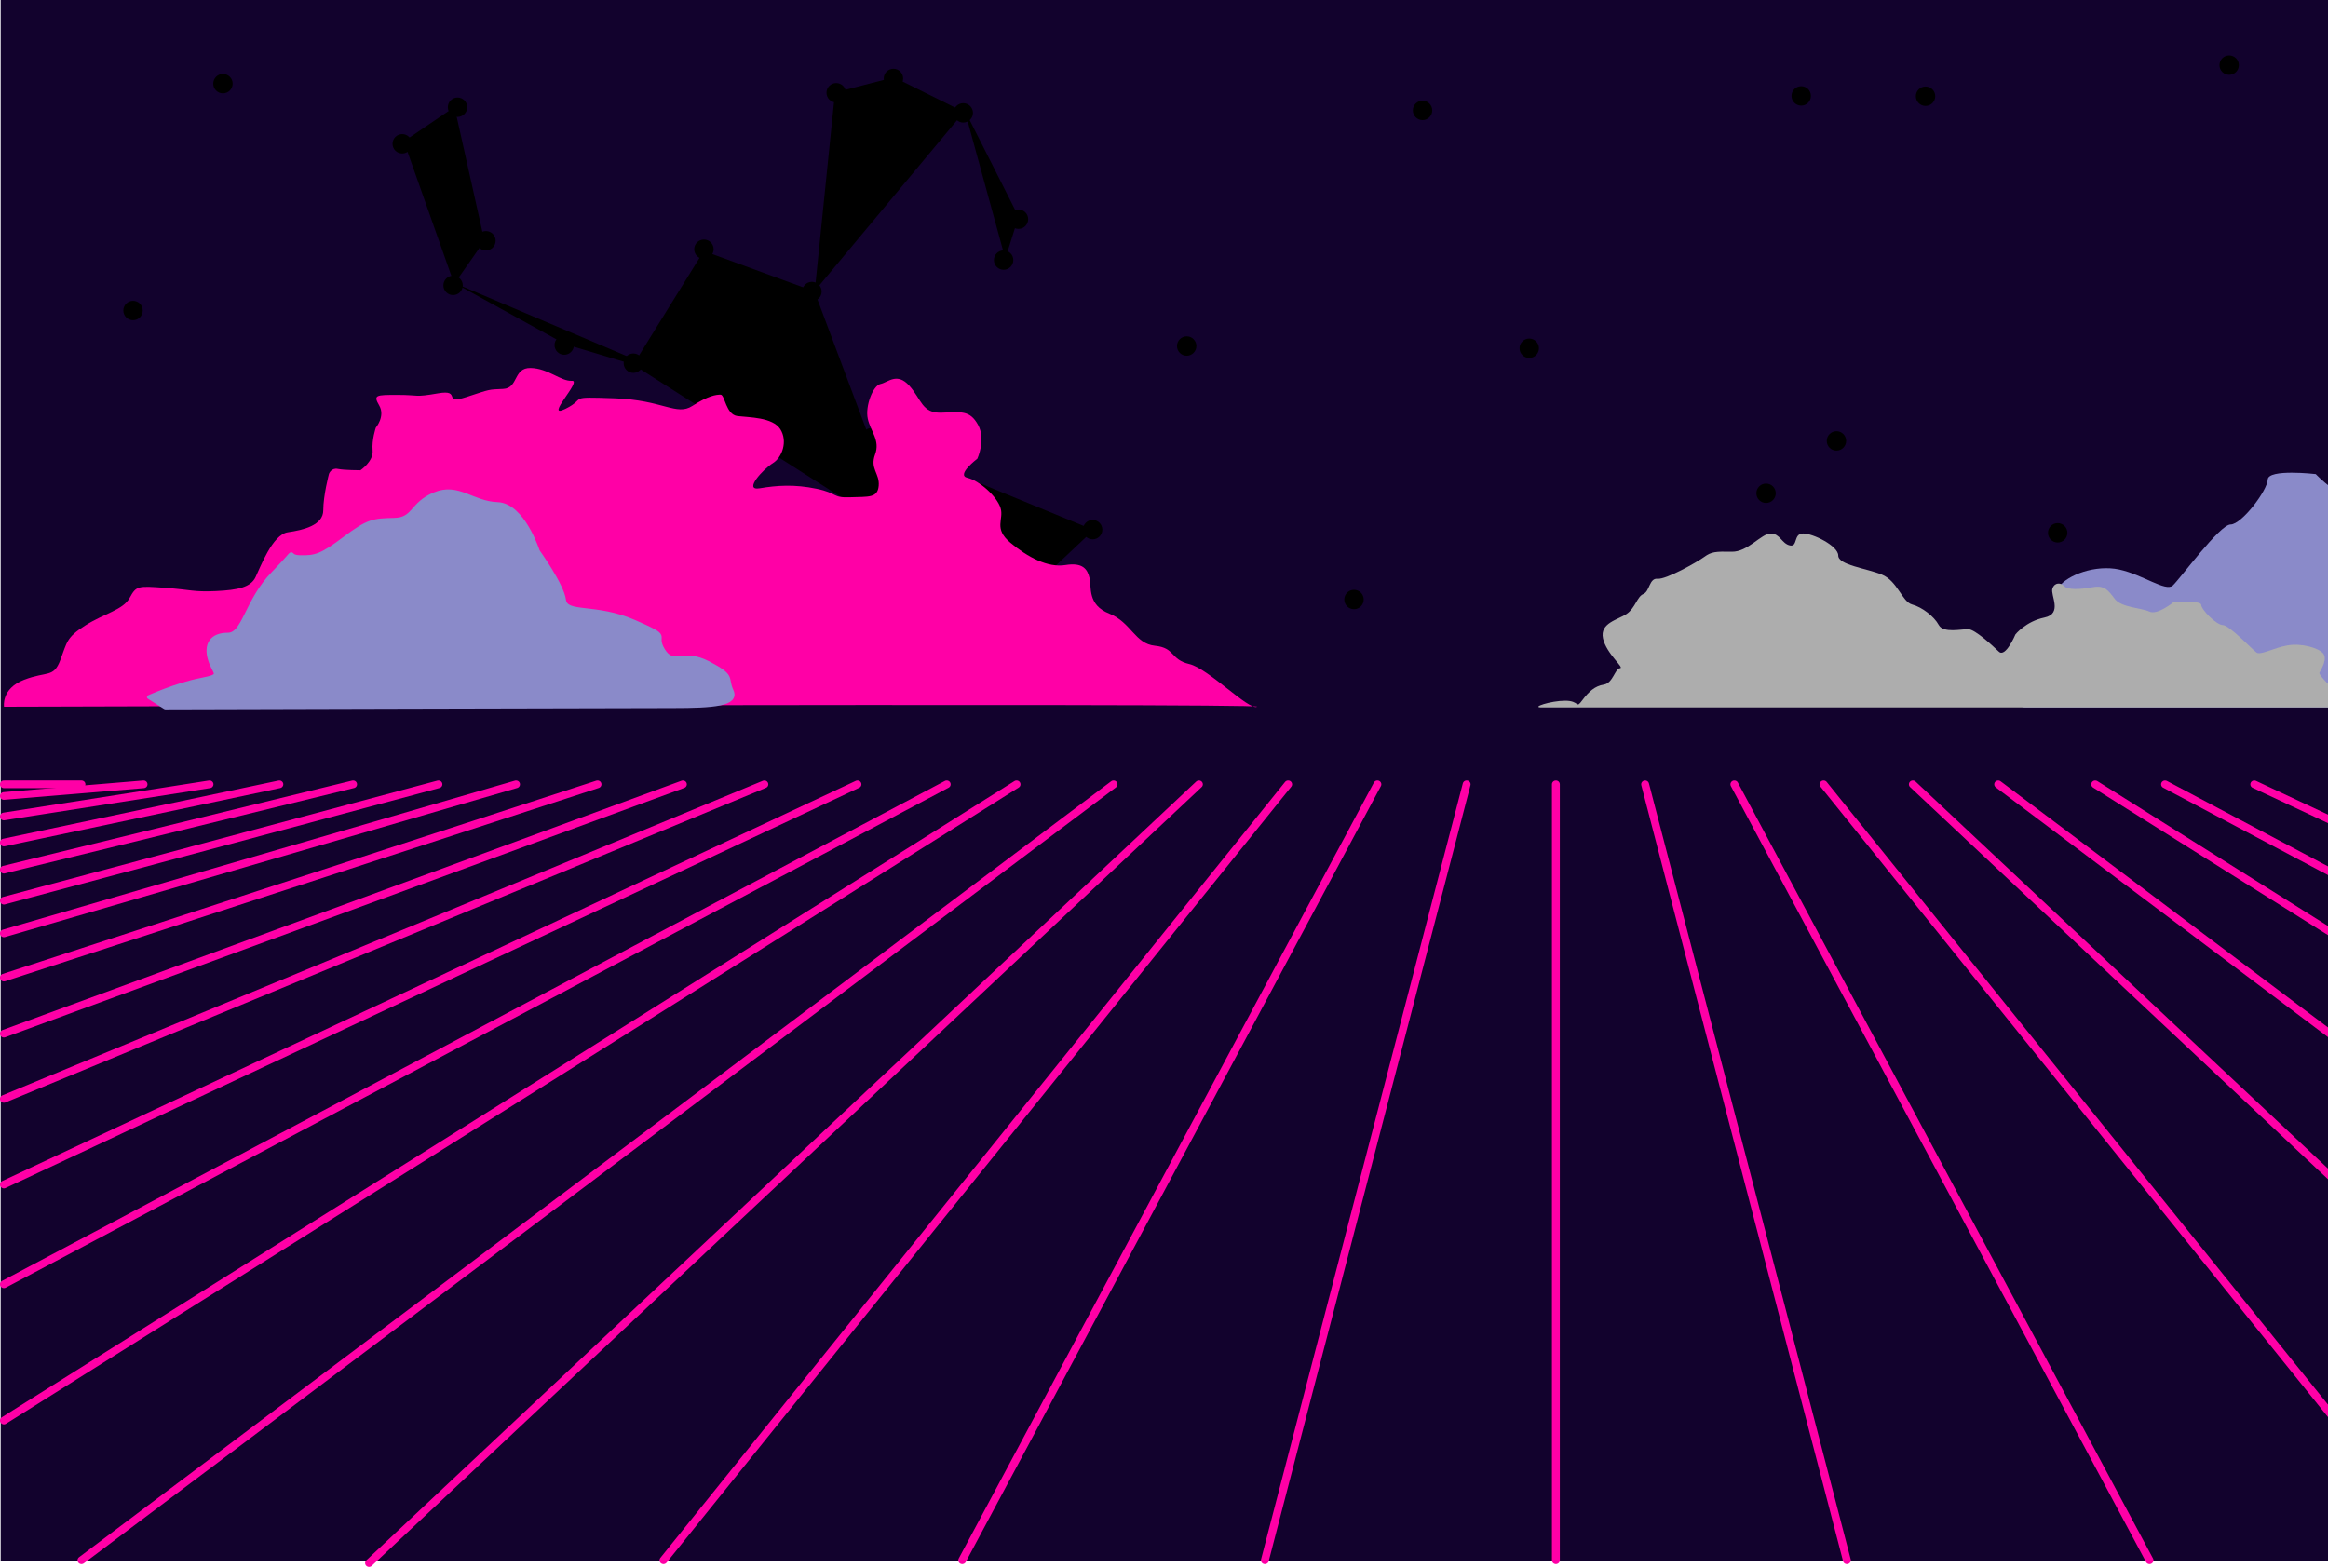
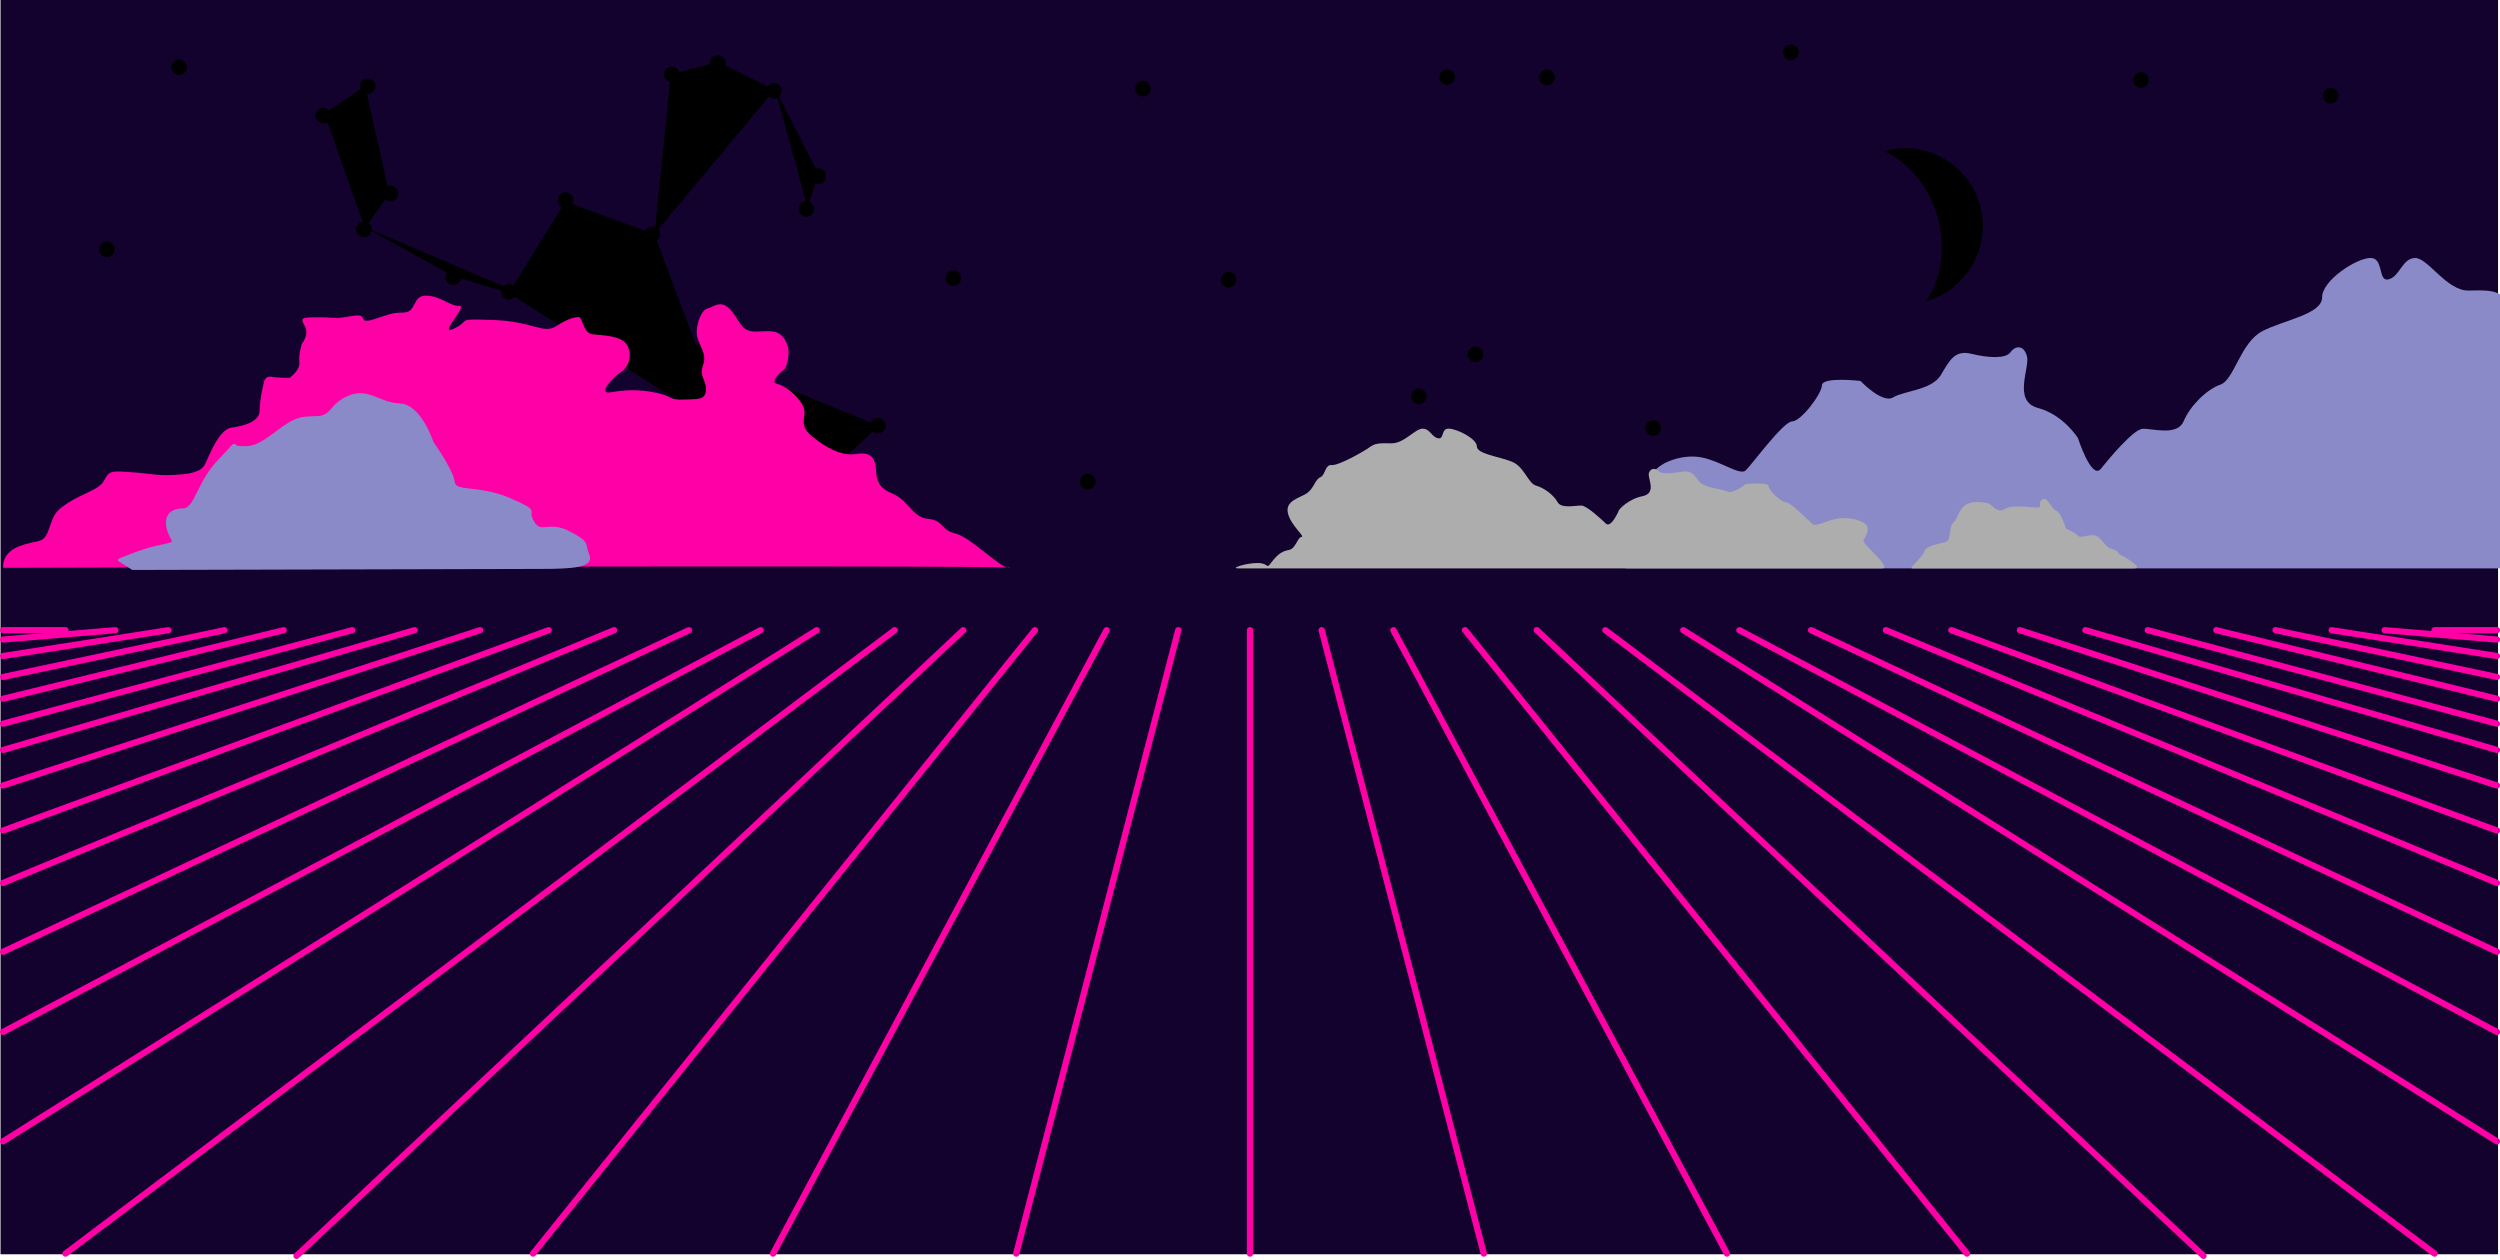
- <svg xmlns="http://www.w3.org/2000/svg" class="hero hero--clouds" width="100%" height="100%" viewBox="0 0 600 404" version="1.1" xml:space="preserve" style="fill-rule:evenodd;clip-rule:evenodd;stroke-linecap:round;stroke-linejoin:round;stroke-miterlimit:1.5;">
+ <svg xmlns="http://www.w3.org/2000/svg" class="hero hero--homepage" width="100%" height="100%" viewBox="0 0 802 404" version="1.1" xml:space="preserve" style="fill-rule:evenodd;clip-rule:evenodd;stroke-linecap:round;stroke-linejoin:round;stroke-miterlimit:1.5;">
  <g transform="matrix(1,0,0,1,1,2.16087)">
    <rect x="-0.829" y="-2.161" width="801.197" height="402.37" style="fill:rgb(18,2,45);" />
    <g id="veticals" class="floor-shine">
      <g transform="matrix(0.999999,-0.000112464,-0.00011259,0.97537,6.20178,10.4171)">
        <path d="M393.82,194.416L393.843,399.466" style="fill:none;stroke:rgb(255,0,166);stroke-width:2.03px;" />
      </g>
      <g transform="matrix(0.999999,-0.000112464,-0.00011259,0.97537,6.20178,10.4171)">
        <path d="M416.82,194.418C434.161,262.771 468.843,399.475 468.843,399.475" style="fill:none;stroke:rgb(255,0,166);stroke-width:2.03px;" />
      </g>
      <g transform="matrix(0.999999,-0.000112464,-0.00011259,0.97537,6.20178,10.4171)">
        <path d="M439.82,194.421L546.843,399.484" style="fill:none;stroke:rgb(255,0,166);stroke-width:2.03px;" />
      </g>
      <g transform="matrix(0.999999,-0.000112464,-0.00011259,0.97537,6.20178,10.4171)">
        <path d="M462.82,194.424L623.844,399.493" style="fill:none;stroke:rgb(255,0,166);stroke-width:2.03px;" />
      </g>
      <g transform="matrix(0.999999,-0.000112464,-0.00011259,0.97537,6.20178,10.4171)">
        <path d="M485.82,194.426L699.727,400.248" style="fill:none;stroke:rgb(255,0,166);stroke-width:2.03px;" />
      </g>
      <g transform="matrix(0.999999,-0.000112464,-0.00011259,0.97537,6.20178,10.4171)">
        <path d="M507.82,194.429L773.844,399.51" style="fill:none;stroke:rgb(255,0,166);stroke-width:2.03px;" />
      </g>
      <g transform="matrix(0.999999,-0.000112464,-0.00011259,0.97537,6.20178,10.4171)">
        <path d="M532.82,194.432L793.839,362.588" style="fill:none;stroke:rgb(255,0,166);stroke-width:2.03px;" />
      </g>
      <g transform="matrix(0.999999,-0.000112464,-0.00011259,0.97537,6.20178,10.4171)">
        <path d="M550.82,194.434L793.835,326.59" style="fill:none;stroke:rgb(255,0,166);stroke-width:2.03px;" />
      </g>
      <g transform="matrix(0.999999,-0.000112464,-0.00011259,0.97537,6.20178,10.4171)">
        <path d="M573.82,194.436L793.832,300.223" style="fill:none;stroke:rgb(255,0,166);stroke-width:2.03px;" />
      </g>
      <g transform="matrix(0.999999,-0.000112464,-0.00011259,0.97537,6.20178,10.4171)">
        <path d="M597.82,194.439L793.83,277.595" style="fill:none;stroke:rgb(255,0,166);stroke-width:2.03px;" />
      </g>
      <g transform="matrix(0.999999,-0.000112464,-0.00011259,0.97537,6.20178,10.4171)">
        <path d="M618.82,194.442L793.828,260.348" style="fill:none;stroke:rgb(255,0,166);stroke-width:2.03px;" />
      </g>
      <g transform="matrix(0.999999,-0.000112464,-0.00011259,0.97537,6.20178,10.4171)">
        <path d="M640.82,194.444L793.826,245.537" style="fill:none;stroke:rgb(255,0,166);stroke-width:2.03px;" />
      </g>
      <g transform="matrix(0.999999,-0.000112464,-0.00011259,0.97537,6.20178,10.4171)">
        <path d="M661.82,194.447L793.825,233.855" style="fill:none;stroke:rgb(255,0,166);stroke-width:2.03px;" />
      </g>
      <g transform="matrix(0.999999,-0.000112464,-0.00011259,0.97537,6.20178,10.4171)">
        <path d="M681.82,194.449L793.824,225.219" style="fill:none;stroke:rgb(255,0,166);stroke-width:2.03px;" />
      </g>
      <g transform="matrix(0.999999,-0.000112464,-0.00011259,0.97537,6.20178,10.4171)">
        <path d="M703.82,194.451L793.823,217.017" style="fill:none;stroke:rgb(255,0,166);stroke-width:2.03px;" />
      </g>
      <g transform="matrix(0.999999,-0.000112464,-0.00011259,0.97537,6.20178,10.4171)">
        <path d="M722.82,194.454L793.822,209.847" style="fill:none;stroke:rgb(255,0,166);stroke-width:2.03px;" />
      </g>
      <g transform="matrix(0.999999,-0.000112464,-0.00011259,0.97537,6.20178,10.4171)">
        <path d="M740.821,194.456L793.821,202.96" style="fill:none;stroke:rgb(255,0,166);stroke-width:2.03px;" />
      </g>
      <g transform="matrix(0.999999,-0.000112464,-0.00011259,0.97537,6.20178,10.4171)">
        <path d="M757.821,194.458L793.821,197.538" style="fill:none;stroke:rgb(255,0,166);stroke-width:2.03px;" />
      </g>
      <g transform="matrix(0.999999,-0.000112464,-0.00011259,0.97537,6.20178,10.4171)">
        <path d="M773.821,194.46L793.821,194.462" style="fill:none;stroke:rgb(255,0,166);stroke-width:2.03px;" />
      </g>
      <g transform="matrix(-0.999999,-0.000112464,0.00011259,0.97537,793.798,10.4171)">
        <path d="M416.82,194.418C434.161,262.771 468.843,399.475 468.843,399.475" style="fill:none;stroke:rgb(255,0,166);stroke-width:2.03px;" />
      </g>
      <g transform="matrix(-0.999999,-0.000112464,0.00011259,0.97537,793.798,10.4171)">
        <path d="M439.82,194.421L546.843,399.484" style="fill:none;stroke:rgb(255,0,166);stroke-width:2.03px;" />
      </g>
      <g transform="matrix(-0.999999,-0.000112464,0.00011259,0.97537,793.798,10.4171)">
        <path d="M462.82,194.424L623.844,399.493" style="fill:none;stroke:rgb(255,0,166);stroke-width:2.03px;" />
      </g>
      <g transform="matrix(-0.999999,-0.000112464,0.00011259,0.97537,793.798,10.4171)">
        <path d="M485.82,194.426L699.727,400.248" style="fill:none;stroke:rgb(255,0,166);stroke-width:2.03px;" />
      </g>
      <g transform="matrix(-0.999999,-0.000112464,0.00011259,0.97537,793.798,10.4171)">
        <path d="M507.82,194.429L773.844,399.51" style="fill:none;stroke:rgb(255,0,166);stroke-width:2.03px;" />
      </g>
      <g transform="matrix(-0.999999,-0.000112464,0.00011259,0.97537,793.798,10.4171)">
        <path d="M532.82,194.432L793.839,362.588" style="fill:none;stroke:rgb(255,0,166);stroke-width:2.03px;" />
      </g>
      <g transform="matrix(-0.999999,-0.000112464,0.00011259,0.97537,793.798,10.4171)">
        <path d="M550.82,194.434L793.835,326.59" style="fill:none;stroke:rgb(255,0,166);stroke-width:2.03px;" />
      </g>
      <g transform="matrix(-0.999999,-0.000112464,0.00011259,0.97537,793.798,10.4171)">
        <path d="M573.82,194.436L793.832,300.223" style="fill:none;stroke:rgb(255,0,166);stroke-width:2.03px;" />
      </g>
      <g transform="matrix(-0.999999,-0.000112464,0.00011259,0.97537,793.798,10.4171)">
        <path d="M597.82,194.439L793.83,277.595" style="fill:none;stroke:rgb(255,0,166);stroke-width:2.03px;" />
      </g>
      <g transform="matrix(-0.999999,-0.000112464,0.00011259,0.97537,793.798,10.4171)">
        <path d="M618.82,194.442L793.828,260.348" style="fill:none;stroke:rgb(255,0,166);stroke-width:2.03px;" />
      </g>
      <g transform="matrix(-0.999999,-0.000112464,0.00011259,0.97537,793.798,10.4171)">
        <path d="M640.82,194.444L793.826,245.537" style="fill:none;stroke:rgb(255,0,166);stroke-width:2.03px;" />
      </g>
      <g transform="matrix(-0.999999,-0.000112464,0.00011259,0.97537,793.798,10.4171)">
        <path d="M661.82,194.447L793.825,233.855" style="fill:none;stroke:rgb(255,0,166);stroke-width:2.03px;" />
      </g>
      <g transform="matrix(-0.999999,-0.000112464,0.00011259,0.97537,793.798,10.4171)">
        <path d="M681.82,194.449L793.824,225.219" style="fill:none;stroke:rgb(255,0,166);stroke-width:2.03px;" />
      </g>
      <g transform="matrix(-0.999999,-0.000112464,0.00011259,0.97537,793.798,10.4171)">
        <path d="M703.82,194.451L793.823,217.017" style="fill:none;stroke:rgb(255,0,166);stroke-width:2.03px;" />
      </g>
      <g transform="matrix(-0.999999,-0.000112464,0.00011259,0.97537,793.798,10.4171)">
        <path d="M722.82,194.454L793.822,209.847" style="fill:none;stroke:rgb(255,0,166);stroke-width:2.03px;" />
      </g>
      <g transform="matrix(-0.999999,-0.000112464,0.00011259,0.97537,793.798,10.4171)">
        <path d="M740.821,194.456L793.821,202.96" style="fill:none;stroke:rgb(255,0,166);stroke-width:2.03px;" />
      </g>
      <g transform="matrix(-0.999999,-0.000112464,0.00011259,0.97537,793.798,10.4171)">
        <path d="M757.821,194.458L793.821,197.538" style="fill:none;stroke:rgb(255,0,166);stroke-width:2.03px;" />
      </g>
      <g transform="matrix(-0.999999,-0.000112464,0.00011259,0.97537,793.798,10.4171)">
        <path d="M773.821,194.46L793.821,194.462" style="fill:none;stroke:rgb(255,0,166);stroke-width:2.03px;" />
      </g>
    </g>
    <g id="horizontals" class="floor-horizontal">
      <path d="M0,365L800,365.024" />
      <path d="M0,328L800,328" />
      <path d="M800,302L0,302" />
      <path d="M0,280L800,280" />
      <path d="M800,263.6L0,263.843" />
      <path d="M0,249.563L800,249.576" />
      <path d="M0,237.737L800,237.846" />
      <path d="M0,230L800,230" />
      <path d="M-0.092,222L800,222" />
      <path d="M0,215L800,214.978" />
      <path d="M0.149,209L800,209" />
      <path d="M0,203L800,203" />
      <path class="floor-horizon-line" d="M0,200L800,200L0,200Z" />
    </g>
    <g id="orion" class="orion star">
      <path d="M103.085,34.28L116.067,71.02L123.852,59.925L116.143,25.424" />
      <path d="M116.032,70.756L144.64,86.538L162.131,91.779L221.374,129.547L239.505,173.426L280.84,134.453L223.067,110.686L208.918,72.967L180.389,62.519L162.957,90.657" />
      <path d="M208.987,72.816L247.441,26.696L229.407,17.758L214.206,21.679" />
      <path d="M247.592,26.174L261.516,53.67L258.104,64.529" />
      <g transform="matrix(0.204141,0,0,0.251119,147.512,5.36177)">
        <ellipse cx="400.489" cy="50.573" rx="12.246" ry="9.955" />
      </g>
      <g transform="matrix(0.204141,0,0,0.251119,165.507,14.2322)">
        <ellipse cx="400.489" cy="50.573" rx="12.246" ry="9.955" />
      </g>
      <g transform="matrix(0.204141,0,0,0.251119,179.738,41.6353)">
        <ellipse cx="400.489" cy="50.573" rx="12.246" ry="9.955" />
      </g>
      <g transform="matrix(0.204141,0,0,0.251119,175.908,52.176)">
        <ellipse cx="400.489" cy="50.573" rx="12.246" ry="9.955" />
      </g>
      <g transform="matrix(0.204141,0,0,0.251119,126.505,60.2825)">
        <ellipse cx="400.489" cy="50.573" rx="12.246" ry="9.955" />
      </g>
      <g transform="matrix(0.204141,0,0,0.251119,98.6687,49.3785)">
        <ellipse cx="400.489" cy="50.573" rx="12.246" ry="9.955" />
      </g>
      <g transform="matrix(0.204141,0,0,0.251119,80.4786,78.748)">
        <ellipse cx="400.489" cy="50.573" rx="12.246" ry="9.955" />
      </g>
      <g transform="matrix(0.204141,0,0,0.251119,139.396,116.856)">
        <ellipse cx="400.489" cy="50.573" rx="12.246" ry="9.955" />
      </g>
      <g transform="matrix(0.204141,0,0,0.251119,143.248,107.16)">
        <ellipse cx="400.489" cy="50.573" rx="12.246" ry="9.955" />
      </g>
      <g transform="matrix(0.204141,0,0,0.251119,62.6625,74.0848)">
        <ellipse cx="400.489" cy="50.573" rx="12.246" ry="9.955" />
      </g>
      <g transform="matrix(0.204141,0,0,0.251119,34.0186,58.6969)">
        <ellipse cx="400.489" cy="50.573" rx="12.246" ry="9.955" />
      </g>
      <g transform="matrix(0.204141,0,0,0.251119,42.4852,47.1863)">
        <ellipse cx="400.489" cy="50.573" rx="12.246" ry="9.955" />
      </g>
      <g transform="matrix(0.204141,0,0,0.251119,35.1656,12.7774)">
        <ellipse cx="400.489" cy="50.573" rx="12.246" ry="9.955" />
      </g>
      <g transform="matrix(0.204141,0,0,0.251119,20.9108,22.2022)">
        <ellipse cx="400.489" cy="50.573" rx="12.246" ry="9.955" />
      </g>
      <g transform="matrix(0.204141,0,0,0.251119,157.63,160.78)">
        <ellipse cx="400.489" cy="50.573" rx="12.246" ry="9.955" />
      </g>
      <g transform="matrix(0.204141,0,0,0.251119,198.853,121.664)">
        <ellipse cx="400.489" cy="50.573" rx="12.246" ry="9.955" />
      </g>
      <g transform="matrix(0.204141,0,0,0.251119,141.842,97.9688)">
        <ellipse cx="400.489" cy="50.573" rx="12.246" ry="9.955" />
      </g>
      <g transform="matrix(0.204141,0,0,0.251119,132.76,9.04423)">
        <ellipse cx="400.489" cy="50.573" rx="12.246" ry="9.955" />
      </g>
    </g>
    <g id="stars" class="star" transform="matrix(1,0,0,1,248.716,0.816641)">
      <g transform="matrix(0.204141,0,0,0.251119,355.336,10.0073)">
        <ellipse cx="400.489" cy="50.573" rx="12.246" ry="9.955" />
      </g>
      <g transform="matrix(0.204141,0,0,0.251119,310.777,126.984)">
        <ellipse cx="400.489" cy="50.573" rx="12.246" ry="9.955" />
      </g>
      <g transform="matrix(0.204141,0,0,0.251119,243.056,1.10892)">
        <ellipse cx="400.489" cy="50.573" rx="12.246" ry="9.955" />
      </g>
      <g transform="matrix(0.204141,0,0,0.251119,164.802,9.12317)">
        <ellipse cx="400.489" cy="50.573" rx="12.246" ry="9.955" />
      </g>
      <g transform="matrix(0.204141,0,0,0.251119,416.225,14.9989)">
        <ellipse cx="400.489" cy="50.573" rx="12.246" ry="9.955" />
      </g>
      <g transform="matrix(0.204141,0,0,0.251119,430.859,82.2276)">
        <ellipse cx="400.489" cy="50.573" rx="12.246" ry="9.955" />
      </g>
      <g transform="matrix(0.204141,0,0,0.251119,17.4959,138.849)">
        <ellipse cx="400.489" cy="50.573" rx="12.246" ry="9.955" />
      </g>
      <g transform="matrix(0.204141,0,0,0.251119,123.7,111.465)">
        <ellipse cx="400.489" cy="50.573" rx="12.246" ry="9.955" />
      </g>
      <g transform="matrix(0.204141,0,0,0.251119,398.863,147.512)">
        <ellipse cx="400.489" cy="50.573" rx="12.246" ry="9.955" />
      </g>
      <g transform="matrix(0.204141,0,0,0.251119,62.6625,74.0848)">
        <ellipse cx="400.489" cy="50.573" rx="12.246" ry="9.955" />
      </g>
      <g transform="matrix(0.204141,0,0,0.251119,-25.6232,73.5142)">
        <ellipse cx="400.489" cy="50.573" rx="12.246" ry="9.955" />
      </g>
      <g transform="matrix(0.204141,0,0,0.251119,-233.733,116.464)">
        <ellipse cx="400.489" cy="50.573" rx="12.246" ry="9.955" />
      </g>
      <g transform="matrix(0.204141,0,0,0.251119,35.1656,12.7774)">
        <ellipse cx="400.489" cy="50.573" rx="12.246" ry="9.955" />
      </g>
      <g transform="matrix(0.204141,0,0,0.251119,-297.185,64.3583)">
        <ellipse cx="400.489" cy="50.573" rx="12.246" ry="9.955" />
      </g>
      <g transform="matrix(0.204141,0,0,0.251119,-274.011,5.8848)">
        <ellipse cx="400.489" cy="50.573" rx="12.246" ry="9.955" />
      </g>
      <g transform="matrix(0.204141,0,0,0.251119,198.853,121.664)">
        <ellipse cx="400.489" cy="50.573" rx="12.246" ry="9.955" />
      </g>
      <g transform="matrix(0.204141,0,0,0.251119,141.842,97.9688)">
        <ellipse cx="400.489" cy="50.573" rx="12.246" ry="9.955" />
      </g>
      <g transform="matrix(0.204141,0,0,0.251119,132.76,9.04423)">
        <ellipse cx="400.489" cy="50.573" rx="12.246" ry="9.955" />
      </g>
    </g>
    <g id="moon">
      <g transform="matrix(1.05497,-0.215728,0.23065,1.12825,-69.4607,119.95)">
        <ellipse cx="627.524" cy="76.015" rx="23.21" ry="21.706" style="fill:rgb(18,2,45);" />
      </g>
      <g transform="matrix(-1.62881,0.460257,-0.46917,-1.6608,1632.36,-88.7311)">
        <path class="moon-white moon-shine" d="M606.773,57.871C598.624,57.871 592.007,64.361 592.007,72.355C592.007,80.349 598.624,86.839 606.773,86.839C601.642,85.05 597.476,79.176 597.476,72.355C597.476,65.534 601.642,59.66 606.773,57.871Z" />
      </g>
      <g transform="matrix(-1.62881,0.460257,-0.46917,-1.6608,1632.36,-88.7311)">
        <path class="moon-yellow" d="M606.773,57.871C601.592,59.63 597.386,65.514 597.386,72.355C597.386,79.195 601.592,85.08 606.773,86.839C603.222,84.115 600.338,78.563 600.338,72.355C600.338,66.147 603.222,60.595 606.773,57.871Z" />
      </g>
    </g>
    <g id="clouds" transform="matrix(1,0,0,0.494749,0,-0.0917815)">
      <g id="large-pink-1" transform="matrix(1,0,0,2.02123,72.9474,15.4079)">
        <path class="cloud-scroll" d="M38.964,91.691C45.229,90.594 39.89,94.724 46.284,92.637C52.678,90.55 51.786,90.74 55.754,90.55C59.722,90.359 58.28,85.065 62.809,85.151C67.338,85.238 70.649,88.652 73.447,88.463C76.245,88.274 66.063,98.507 71.774,95.692C77.486,92.877 71.788,92.523 84.388,92.964C96.987,93.405 100.378,97.597 104.491,94.937C108.604,92.277 110.644,92.03 111.771,92.03C112.898,92.03 113.113,97.192 116.138,97.554C119.163,97.915 125.219,97.845 127.173,100.94C129.126,104.034 127.662,108.212 125.223,109.702C122.785,111.192 117.49,116.908 121.873,116.164C126.255,115.42 130.775,115.099 136.456,116.278C142.138,117.456 140.427,118.659 145.168,118.483C149.909,118.308 152.247,118.723 152.522,115.515C152.797,112.308 150.217,111.151 151.584,107.461C152.95,103.771 150.432,101.536 149.709,98.252C148.986,94.967 151.058,89.673 152.988,89.279C154.917,88.885 157.223,86.189 160.407,89.724C163.59,93.26 163.653,96.852 168.694,96.676C173.735,96.501 176.001,95.977 178.116,99.796C180.232,103.614 177.944,108.544 177.944,108.544C177.944,108.544 172.353,112.771 175.405,113.472C178.457,114.173 183.004,118.263 183.929,121.244C184.855,124.224 182.036,126.499 186.464,130.199C190.892,133.9 196.097,136.696 200.619,135.958C205.142,135.22 206.324,137.014 206.866,139.328C207.408,141.643 206.263,146.208 211.953,148.475C217.643,150.743 218.518,156.233 223.733,156.753C228.947,157.273 227.655,160.32 232.573,161.469C237.492,162.618 247.888,173.475 250.02,172.469C252.152,171.463 -72.914,172.469 -72.914,172.469C-72.914,172.469 -73.695,167.808 -67.724,165.519C-61.754,163.23 -60.157,165.086 -58.4,160.438C-56.643,155.79 -56.87,154.636 -51.983,151.528C-47.096,148.42 -42.238,147.537 -40.53,144.413C-38.822,141.29 -38.468,141.311 -31.463,141.818C-24.458,142.325 -24.217,142.929 -18.358,142.665C-12.499,142.402 -9.331,141.63 -8.102,139.105C-6.873,136.58 -3.743,128.081 0.252,127.503C4.247,126.925 9.368,125.709 9.368,121.845C9.368,117.982 10.841,112.434 10.841,112.434C10.841,112.434 11.438,110.826 13.115,111.173C14.792,111.52 18.952,111.52 18.952,111.52C18.952,111.52 22.34,109.23 22.089,106.455C21.837,103.68 22.909,100.548 22.909,100.548C22.909,100.548 25.398,97.62 23.805,94.858C22.212,92.097 22.855,92.097 28.541,92.097C34.227,92.097 32.698,92.788 38.964,91.691Z" style="fill:rgb(255,0,166);" />
      </g>
      <g id="large-pink-2" transform="matrix(1,0,0,2.02123,-547.861,15.6416)">
        <path class="cloud-scroll" d="M38.964,91.691C45.229,90.594 39.89,94.724 46.284,92.637C52.678,90.55 51.786,90.74 55.754,90.55C59.722,90.359 58.28,85.065 62.809,85.151C67.338,85.238 70.649,88.652 73.447,88.463C76.245,88.274 66.063,98.507 71.774,95.692C77.486,92.877 71.788,92.523 84.388,92.964C96.987,93.405 100.378,97.597 104.491,94.937C108.604,92.277 110.644,92.03 111.771,92.03C112.898,92.03 113.113,97.192 116.138,97.554C119.163,97.915 125.219,97.845 127.173,100.94C129.126,104.034 127.662,108.212 125.223,109.702C122.785,111.192 117.49,116.908 121.873,116.164C126.255,115.42 130.775,115.099 136.456,116.278C142.138,117.456 140.427,118.659 145.168,118.483C149.909,118.308 152.247,118.723 152.522,115.515C152.797,112.308 150.217,111.151 151.584,107.461C152.95,103.771 150.432,101.536 149.709,98.252C148.986,94.967 151.058,89.673 152.988,89.279C154.917,88.885 157.223,86.189 160.407,89.724C163.59,93.26 163.653,96.852 168.694,96.676C173.735,96.501 176.001,95.977 178.116,99.796C180.232,103.614 177.944,108.544 177.944,108.544C177.944,108.544 172.353,112.771 175.405,113.472C178.457,114.173 183.004,118.263 183.929,121.244C184.855,124.224 182.036,126.499 186.464,130.199C190.892,133.9 196.097,136.696 200.619,135.958C205.142,135.22 206.324,137.014 206.866,139.328C207.408,141.643 206.263,146.208 211.953,148.475C217.643,150.743 218.518,156.233 223.733,156.753C228.947,157.273 227.655,160.32 232.573,161.469C237.492,162.618 247.888,173.475 250.02,172.469C252.152,171.463 -72.914,172.469 -72.914,172.469C-72.914,172.469 -73.695,167.808 -67.724,165.519C-61.754,163.23 -60.157,165.086 -58.4,160.438C-56.643,155.79 -56.87,154.636 -51.983,151.528C-47.096,148.42 -42.238,147.537 -40.53,144.413C-38.822,141.29 -38.468,141.311 -31.463,141.818C-24.458,142.325 -24.217,142.929 -18.358,142.665C-12.499,142.402 -9.331,141.63 -8.102,139.105C-6.873,136.58 -3.743,128.081 0.252,127.503C4.247,126.925 9.368,125.709 9.368,121.845C9.368,117.982 10.841,112.434 10.841,112.434C10.841,112.434 11.438,110.826 13.115,111.173C14.792,111.52 18.952,111.52 18.952,111.52C18.952,111.52 22.34,109.23 22.089,106.455C21.837,103.68 22.909,100.548 22.909,100.548C22.909,100.548 25.398,97.62 23.805,94.858C22.212,92.097 22.855,92.097 28.541,92.097C34.227,92.097 32.698,92.788 38.964,91.691Z" style="fill:rgb(255,0,166);" />
      </g>
      <g id="large-purple-1" transform="matrix(-1.7154,0,0,4.48956,1200.153,-398.852)">
        <path class="cloud-scroll-rev" d="M395.929,170C399.439,170 389.427,162.043 389.979,161.037C390.531,160.031 392.124,157.399 390.875,156.019C389.626,154.64 385.368,153.399 381.798,154.002C378.228,154.606 374.832,156.601 373.77,155.859C372.708,155.117 366.721,148.772 365.076,148.772C363.43,148.772 359.55,144.832 359.498,143.558C359.446,142.283 352.286,142.924 352.286,142.924C352.286,142.924 348.184,146.263 346.157,145.296C344.129,144.329 338.951,144.274 337.241,142.052C335.531,139.831 334.61,138.427 331.498,139.014C328.386,139.601 325.138,139.754 324.23,138.777C323.322,137.801 321.748,137.703 321.154,139.354C320.56,141.006 323.89,145.835 319.092,146.829C314.295,147.823 311.618,151.179 311.618,151.179C311.618,151.179 309.073,157.271 307.347,155.625C305.622,153.978 301.243,149.912 299.5,149.838C297.758,149.764 293.043,150.945 291.844,148.735C290.645,146.525 287.565,144.158 284.977,143.459C282.39,142.76 281.234,137.403 277.171,135.755C273.108,134.107 265.951,133.309 265.951,130.844C265.951,128.378 259.483,125.163 256.907,125.163C254.331,125.163 255.586,128.712 253.479,128.248C251.371,127.784 250.957,125.171 248.539,125.171C246.121,125.171 242.642,129.958 238.511,129.872C234.38,129.785 233.242,129.868 231.426,131.201C229.61,132.533 221.559,137.076 219.389,136.842C217.219,136.608 217.373,140.097 215.729,140.764C214.084,141.43 213.678,144.344 211.427,145.885C209.177,147.426 204.466,148.212 205.318,152.198C206.171,156.183 210.988,159.83 209.703,159.894C208.418,159.959 207.882,163.742 205.558,164.109C203.234,164.475 201.669,165.896 199.962,168.182C198.254,170.468 199.228,169.051 195.454,169.051C191.68,169.051 186.617,170 189.479,170L395.929,170Z" style="fill:rgb(138,138,201);" />
      </g>
      <g id="medium-purple-1" transform="matrix(1,0,0,2.02123,79.9474,18.7432)">
        <path class="cloud-scroll" d="M92.427,170.668C102.971,170.668 109.202,170.187 107.613,166.715C106.024,163.243 108.402,163.111 101.622,159.574C94.843,156.037 92.675,160.672 89.953,156.214C87.231,151.756 92.672,153.342 82.55,148.936C72.428,144.53 64.926,147.185 64.425,143.303C63.924,139.422 57.673,130.74 57.673,130.74C57.673,130.74 53.856,118.83 47.292,118.588C40.728,118.347 37.16,113.493 31.059,116.047C24.958,118.601 25.924,122.533 20.651,122.652C15.377,122.772 13.972,122.855 7.96,127.386C1.948,131.917 0.353,132.397 -3.714,132.276C-7.781,132.155 -3.314,129.062 -10.43,136.329C-17.545,143.595 -17.982,152.246 -22.215,152.246C-26.449,152.246 -28.022,154.816 -26.83,158.692C-25.637,162.568 -23.227,162.737 -29.306,163.93C-35.386,165.122 -42.565,168.334 -42.565,168.334L-38.348,171C-38.348,171 81.882,170.668 92.427,170.668Z" style="fill:rgb(138,138,201);stroke:rgb(138,138,201);stroke-width:1px;" />
      </g>
      <g id="medium-grey-1" transform="matrix(1,0,0,2.02123,206.823,20.7644)">
        <path class="cloud-scroll" d="M395.929,170C399.439,170 389.427,162.043 389.979,161.037C390.531,160.031 392.124,157.399 390.875,156.019C389.626,154.64 385.368,153.399 381.798,154.002C378.228,154.606 374.832,156.601 373.77,155.859C372.708,155.117 366.721,148.772 365.076,148.772C363.43,148.772 359.55,144.832 359.498,143.558C359.446,142.283 352.286,142.924 352.286,142.924C352.286,142.924 348.184,146.263 346.157,145.296C344.129,144.329 338.951,144.274 337.241,142.052C335.531,139.831 334.61,138.427 331.498,139.014C328.386,139.601 325.138,139.754 324.23,138.777C323.322,137.801 321.748,137.703 321.154,139.354C320.56,141.006 323.89,145.835 319.092,146.829C314.295,147.823 311.618,151.179 311.618,151.179C311.618,151.179 309.073,157.271 307.347,155.625C305.622,153.978 301.243,149.912 299.5,149.838C297.758,149.764 293.043,150.945 291.844,148.735C290.645,146.525 287.565,144.158 284.977,143.459C282.39,142.76 281.234,137.403 277.171,135.755C273.108,134.107 265.951,133.309 265.951,130.844C265.951,128.378 259.483,125.163 256.907,125.163C254.331,125.163 255.586,128.712 253.479,128.248C251.371,127.784 250.957,125.171 248.539,125.171C246.121,125.171 242.642,129.958 238.511,129.872C234.38,129.785 233.242,129.868 231.426,131.201C229.61,132.533 221.559,137.076 219.389,136.842C217.219,136.608 217.373,140.097 215.729,140.764C214.084,141.43 213.678,144.344 211.427,145.885C209.177,147.426 204.466,148.212 205.318,152.198C206.171,156.183 210.988,159.83 209.703,159.894C208.418,159.959 207.882,163.742 205.558,164.109C203.234,164.475 201.669,165.896 199.962,168.182C198.254,170.468 199.377,168.272 195.603,168.272C191.829,168.272 186.617,170 189.479,170L395.929,170Z" style="fill:rgb(173,173,173);" />
      </g>
      <g id="small-grey-1" transform="matrix(1,0,0,2.02123,200.623,30.8705)">
        <path class="cloud-scroll" d="M482.824,165C486.945,165 478.121,160.349 478.121,160.349C478.121,160.349 477.853,159.126 475.669,158.676C473.485,158.227 472.444,154.349 469.784,154.349C467.124,154.349 465.908,155.495 464.767,154.349C463.625,153.204 461.182,152.266 461.182,152.266C461.182,152.266 459.542,147.028 457.959,146.455C456.376,145.882 455.255,141.84 453.584,142.88C451.912,143.921 453.821,145.416 451.912,145.47C450.004,145.523 443.993,144.376 441.61,145.935C439.228,147.494 437.476,144.639 436.458,144.227C435.439,143.816 431.558,143.205 429.166,144.488C426.773,145.772 426.503,149.125 425.046,150.222C423.59,151.319 424.366,155.87 422.633,156.491C420.899,157.112 416.091,157.659 415.692,159.543C415.292,161.427 410.407,165.011 411.836,165C412.988,164.991 479.867,165 482.824,165Z" style="fill:rgb(173,173,173);" />
      </g>
      <g id="small-grey-2" transform="matrix(2.02653,0,0,4.09608,-1000.003,-311.48)">
        <path class="cloud-scroll" d="M482.824,165C486.945,165 478.121,160.349 478.121,160.349C478.121,160.349 477.853,159.126 475.669,158.676C473.485,158.227 472.444,154.349 469.784,154.349C467.124,154.349 465.908,155.495 464.767,154.349C463.625,153.204 461.182,152.266 461.182,152.266C461.182,152.266 459.542,147.028 457.959,146.455C456.376,145.882 455.255,141.84 453.584,142.88C451.912,143.921 453.821,145.416 451.912,145.47C450.004,145.523 443.993,144.376 441.61,145.935C439.228,147.494 437.476,144.639 436.458,144.227C435.439,143.816 431.558,143.205 429.166,144.488C426.773,145.772 426.503,149.125 425.046,150.222C423.59,151.319 424.366,155.87 422.633,156.491C420.899,157.112 416.091,157.659 415.692,159.543C415.292,161.427 410.407,165.011 411.836,165C412.988,164.991 479.867,165 482.824,165Z" style="fill:rgb(173,173,173);" />
      </g>
    </g>
  </g>
</svg>
